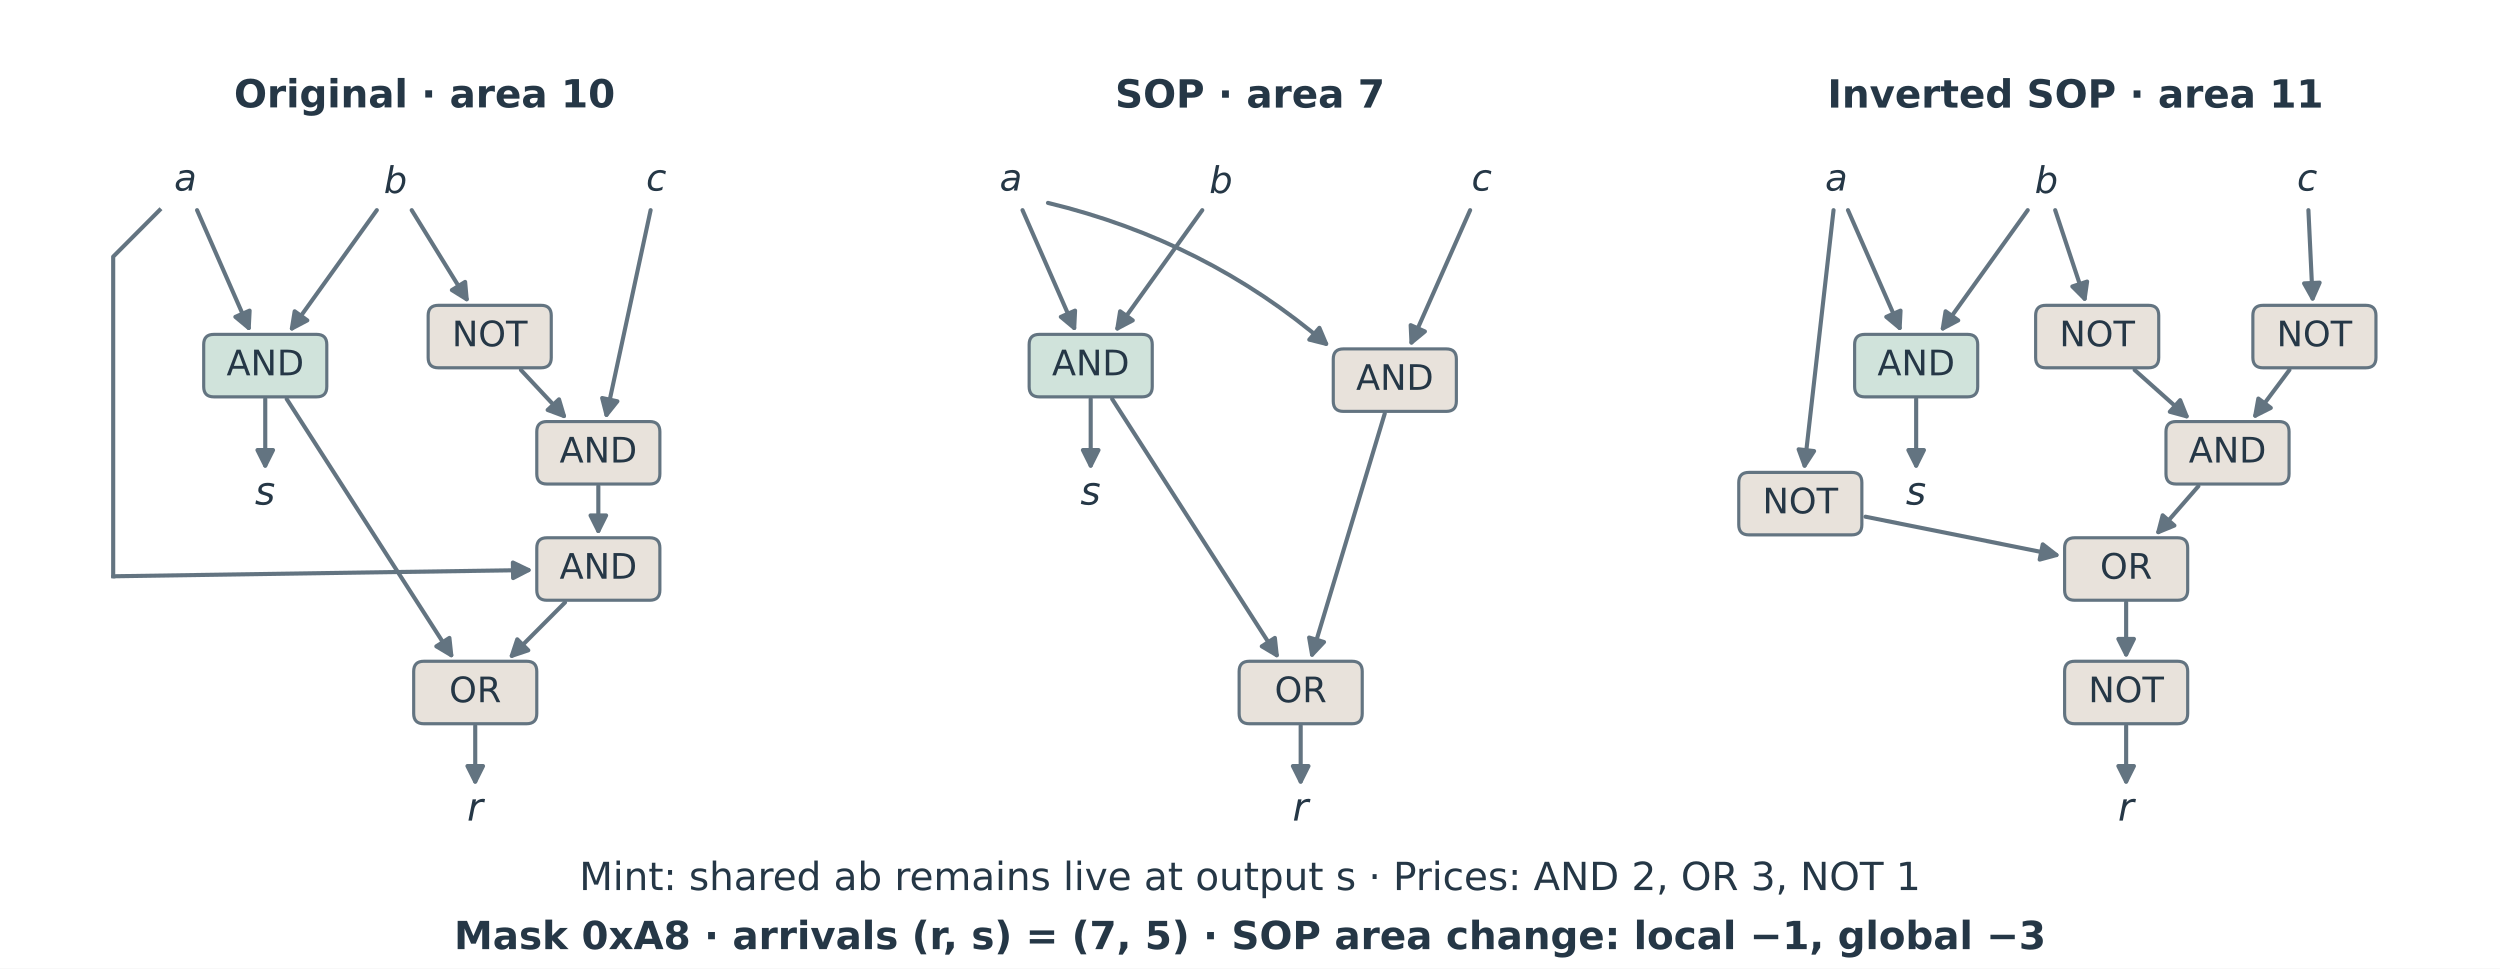
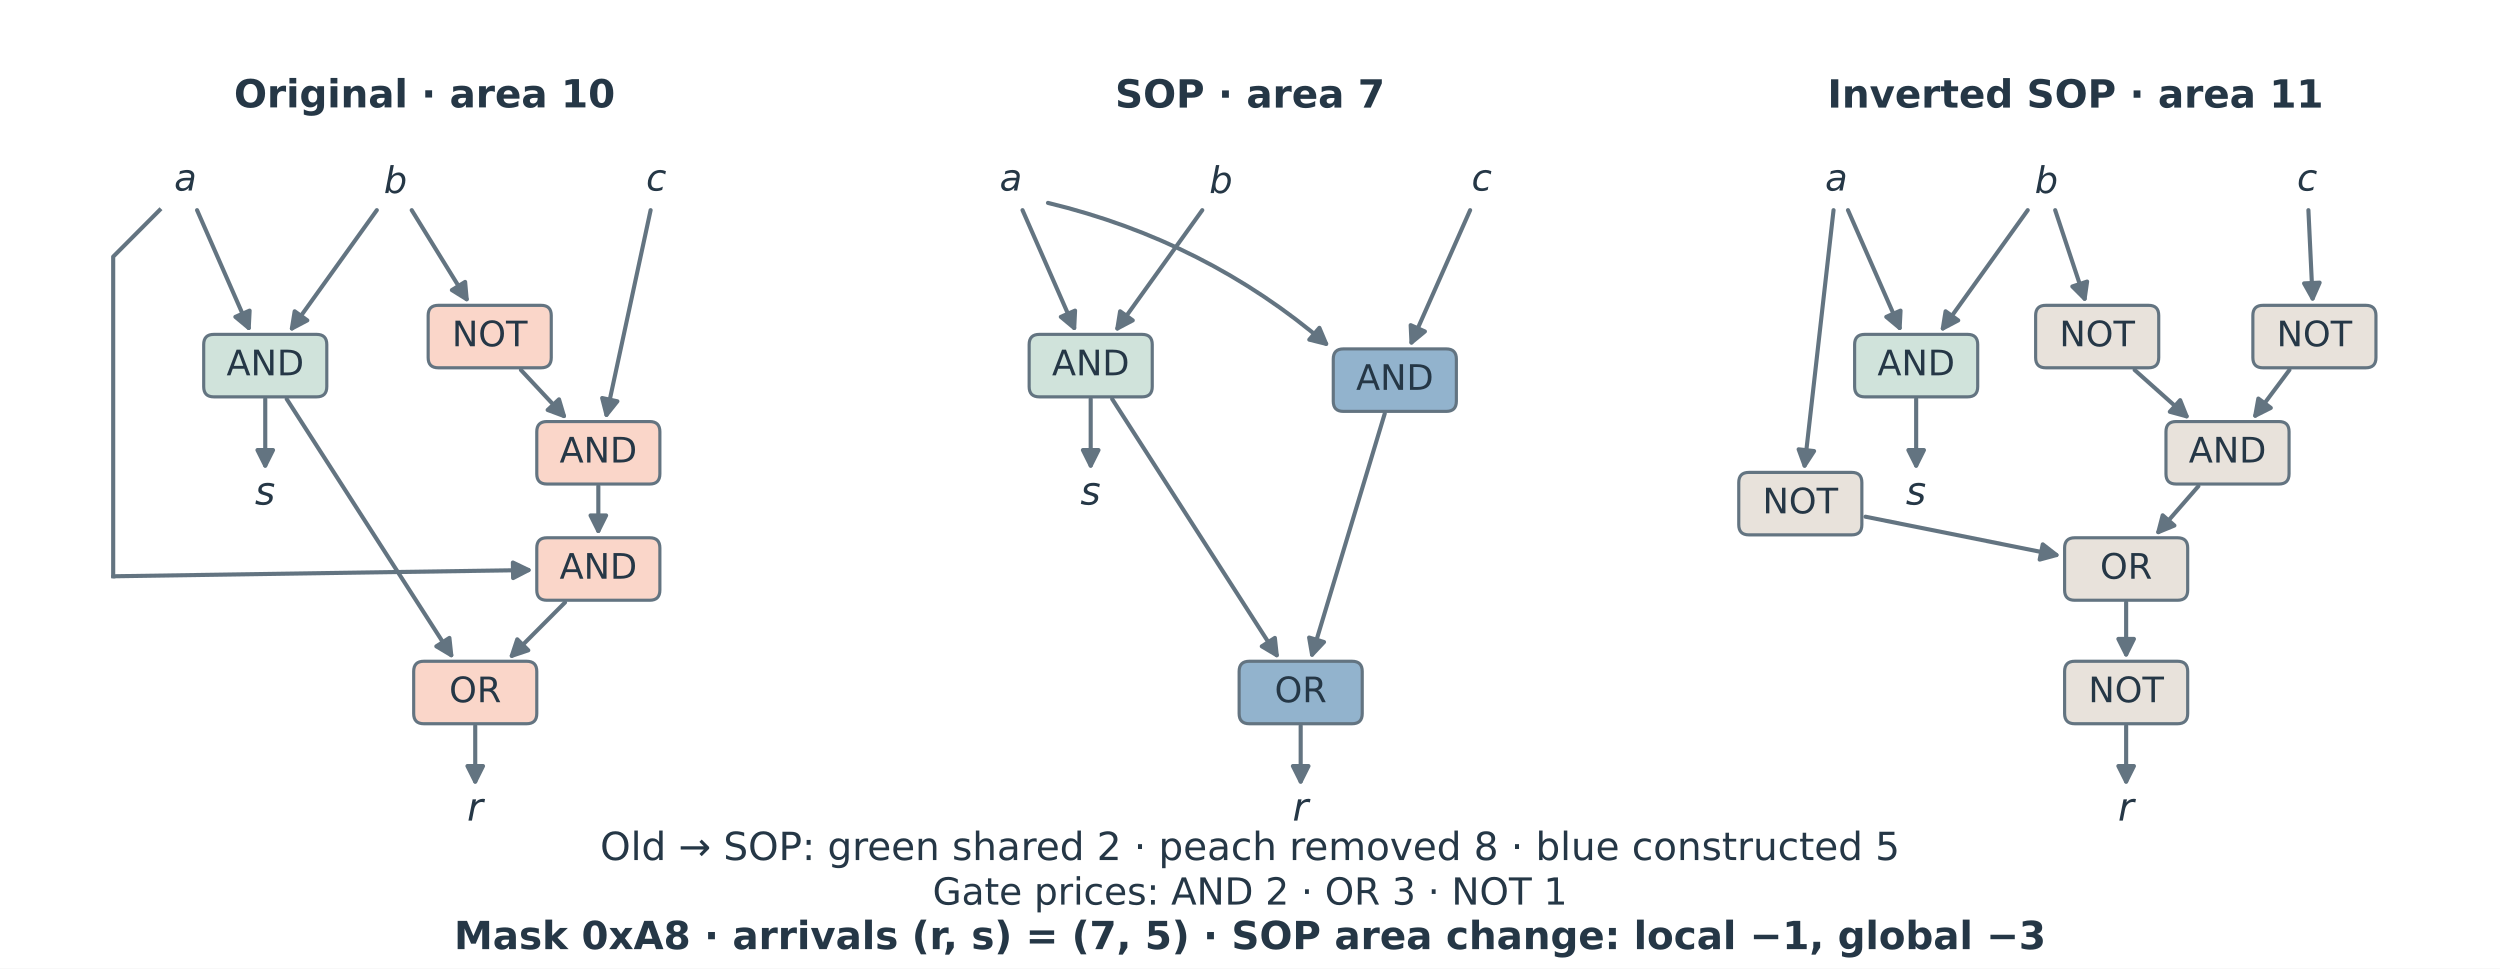
<svg xmlns="http://www.w3.org/2000/svg" width="514.8pt" height="199.44pt" viewBox="0 0 514.8 199.44" version="1.1">
  <defs>
    <style type="text/css">*{stroke-linejoin: round; stroke-linecap: butt}</style>
  </defs>
  <g id="figure_1">
    <g id="patch_1">
      <path d="M 0 199.44  L 514.8 199.44  L 514.8 0  L 0 0  z " style="fill: #ffffff" />
    </g>
    <g id="axes_1">
      <g id="patch_2">
-         <path d="M 40.579 43.278  Q 46.09 55.843 51.219 67.538  " clip-path="url(#pbc55bf4709)" style="fill: none; stroke: #637481; stroke-width: 0.85; stroke-linecap: round" />
-         <path d="M 51.399 63.964  L 51.219 67.538  L 48.469 65.25  z " clip-path="url(#pbc55bf4709)" style="fill: #637481; stroke: #637481; stroke-width: 0.85; stroke-linecap: round" />
+         <path d="M 40.579 43.278  Q 46.09 55.843 51.219 67.538  " clip-path="url(#p886286d2df)" style="fill: none; stroke: #637481; stroke-width: 0.85; stroke-linecap: round" />
+         <path d="M 51.399 63.964  L 51.219 67.538  L 48.469 65.25  z " clip-path="url(#p886286d2df)" style="fill: #637481; stroke: #637481; stroke-width: 0.85; stroke-linecap: round" />
      </g>
      <g id="patch_3">
-         <path d="M 77.593 43.278  Q 68.575 55.843 60.111 67.636  " clip-path="url(#pbc55bf4709)" style="fill: none; stroke: #637481; stroke-width: 0.85; stroke-linecap: round" />
-         <path d="M 63.277 65.969  L 60.111 67.636  L 60.677 64.103  z " clip-path="url(#pbc55bf4709)" style="fill: #637481; stroke: #637481; stroke-width: 0.85; stroke-linecap: round" />
+         <path d="M 77.593 43.278  Q 68.575 55.843 60.111 67.636  " clip-path="url(#p886286d2df)" style="fill: none; stroke: #637481; stroke-width: 0.85; stroke-linecap: round" />
+         <path d="M 63.277 65.969  L 60.111 67.636  L 60.677 64.103  z " clip-path="url(#p886286d2df)" style="fill: #637481; stroke: #637481; stroke-width: 0.85; stroke-linecap: round" />
      </g>
      <g id="patch_4">
-         <path d="M 54.619 82.169  Q 54.619 89.499 54.619 95.878  " clip-path="url(#pbc55bf4709)" style="fill: none; stroke: #637481; stroke-width: 0.85; stroke-linecap: round" />
-         <path d="M 56.219 92.678  L 54.619 95.878  L 53.019 92.678  z " clip-path="url(#pbc55bf4709)" style="fill: #637481; stroke: #637481; stroke-width: 0.85; stroke-linecap: round" />
+         <path d="M 54.619 82.169  Q 54.619 89.499 54.619 95.878  " clip-path="url(#p886286d2df)" style="fill: none; stroke: #637481; stroke-width: 0.85; stroke-linecap: round" />
+         <path d="M 56.219 92.678  L 54.619 95.878  L 53.019 92.678  z " clip-path="url(#p886286d2df)" style="fill: #637481; stroke: #637481; stroke-width: 0.85; stroke-linecap: round" />
      </g>
      <g id="patch_5">
-         <path d="M 84.781 43.278  Q 90.688 52.852 96.096 61.616  " clip-path="url(#pbc55bf4709)" style="fill: none; stroke: #637481; stroke-width: 0.85; stroke-linecap: round" />
-         <path d="M 95.777 58.053  L 96.096 61.616  L 93.054 59.733  z " clip-path="url(#pbc55bf4709)" style="fill: #637481; stroke: #637481; stroke-width: 0.85; stroke-linecap: round" />
+         <path d="M 84.781 43.278  Q 90.688 52.852 96.096 61.616  " clip-path="url(#p886286d2df)" style="fill: none; stroke: #637481; stroke-width: 0.85; stroke-linecap: round" />
+         <path d="M 95.777 58.053  L 96.096 61.616  L 93.054 59.733  z " clip-path="url(#p886286d2df)" style="fill: #637481; stroke: #637481; stroke-width: 0.85; stroke-linecap: round" />
      </g>
      <g id="patch_6">
-         <path d="M 107.271 76.186  Q 112.024 81.272 116.128 85.663  " clip-path="url(#pbc55bf4709)" style="fill: none; stroke: #637481; stroke-width: 0.85; stroke-linecap: round" />
-         <path d="M 115.112 82.233  L 116.128 85.663  L 112.774 84.418  z " clip-path="url(#pbc55bf4709)" style="fill: #637481; stroke: #637481; stroke-width: 0.85; stroke-linecap: round" />
+         <path d="M 107.271 76.186  Q 112.024 81.272 116.128 85.663  " clip-path="url(#p886286d2df)" style="fill: none; stroke: #637481; stroke-width: 0.85; stroke-linecap: round" />
+         <path d="M 115.112 82.233  L 116.128 85.663  L 112.774 84.418  z " clip-path="url(#p886286d2df)" style="fill: #637481; stroke: #637481; stroke-width: 0.85; stroke-linecap: round" />
      </g>
      <g id="patch_7">
-         <path d="M 133.974 43.278  Q 129.332 64.818 124.89 85.429  " clip-path="url(#pbc55bf4709)" style="fill: none; stroke: #637481; stroke-width: 0.85; stroke-linecap: round" />
-         <path d="M 127.128 82.637  L 124.89 85.429  L 124 81.963  z " clip-path="url(#pbc55bf4709)" style="fill: #637481; stroke: #637481; stroke-width: 0.85; stroke-linecap: round" />
+         <path d="M 133.974 43.278  Q 129.332 64.818 124.89 85.429  " clip-path="url(#p886286d2df)" style="fill: none; stroke: #637481; stroke-width: 0.85; stroke-linecap: round" />
+         <path d="M 127.128 82.637  L 124.89 85.429  L 124 81.963  z " clip-path="url(#p886286d2df)" style="fill: #637481; stroke: #637481; stroke-width: 0.85; stroke-linecap: round" />
      </g>
      <g id="patch_8">
-         <path d="M 123.207 100.119  Q 123.207 105.205 123.207 109.34  " clip-path="url(#pbc55bf4709)" style="fill: none; stroke: #637481; stroke-width: 0.85; stroke-linecap: round" />
-         <path d="M 124.807 106.14  L 123.207 109.34  L 121.607 106.14  z " clip-path="url(#pbc55bf4709)" style="fill: #637481; stroke: #637481; stroke-width: 0.85; stroke-linecap: round" />
+         <path d="M 123.207 100.119  Q 123.207 105.205 123.207 109.34  " clip-path="url(#p886286d2df)" style="fill: none; stroke: #637481; stroke-width: 0.85; stroke-linecap: round" />
+         <path d="M 124.807 106.14  L 123.207 109.34  L 121.607 106.14  z " clip-path="url(#p886286d2df)" style="fill: #637481; stroke: #637481; stroke-width: 0.85; stroke-linecap: round" />
      </g>
      <g id="patch_9">
-         <path d="M 23.307 118.667  Q 66.547 118.019 108.837 117.386  " clip-path="url(#pbc55bf4709)" style="fill: none; stroke: #637481; stroke-width: 0.85; stroke-linecap: round" />
-         <path d="M 105.614 115.834  L 108.837 117.386  L 105.661 119.034  z " clip-path="url(#pbc55bf4709)" style="fill: #637481; stroke: #637481; stroke-width: 0.85; stroke-linecap: round" />
+         <path d="M 23.307 118.667  Q 66.547 118.019 108.837 117.386  " clip-path="url(#p886286d2df)" style="fill: none; stroke: #637481; stroke-width: 0.85; stroke-linecap: round" />
+         <path d="M 105.614 115.834  L 108.837 117.386  L 105.661 119.034  z " clip-path="url(#p886286d2df)" style="fill: #637481; stroke: #637481; stroke-width: 0.85; stroke-linecap: round" />
      </g>
      <g id="patch_10">
-         <path d="M 59.039 82.169  Q 76.239 108.944 92.925 134.919  " clip-path="url(#pbc55bf4709)" style="fill: none; stroke: #637481; stroke-width: 0.85; stroke-linecap: round" />
-         <path d="M 92.542 131.362  L 92.925 134.919  L 89.85 133.092  z " clip-path="url(#pbc55bf4709)" style="fill: #637481; stroke: #637481; stroke-width: 0.85; stroke-linecap: round" />
+         <path d="M 59.039 82.169  Q 76.239 108.944 92.925 134.919  " clip-path="url(#p886286d2df)" style="fill: none; stroke: #637481; stroke-width: 0.85; stroke-linecap: round" />
+         <path d="M 92.542 131.362  L 92.925 134.919  L 89.85 133.092  z " clip-path="url(#p886286d2df)" style="fill: #637481; stroke: #637481; stroke-width: 0.85; stroke-linecap: round" />
      </g>
      <g id="patch_11">
-         <path d="M 116.348 124.052  Q 110.533 129.885 105.389 135.046  " clip-path="url(#pbc55bf4709)" style="fill: none; stroke: #637481; stroke-width: 0.85; stroke-linecap: round" />
-         <path d="M 108.781 133.909  L 105.389 135.046  L 106.515 131.65  z " clip-path="url(#pbc55bf4709)" style="fill: #637481; stroke: #637481; stroke-width: 0.85; stroke-linecap: round" />
+         <path d="M 116.348 124.052  Q 110.533 129.885 105.389 135.046  " clip-path="url(#p886286d2df)" style="fill: none; stroke: #637481; stroke-width: 0.85; stroke-linecap: round" />
+         <path d="M 108.781 133.909  L 105.389 135.046  L 106.515 131.65  z " clip-path="url(#p886286d2df)" style="fill: #637481; stroke: #637481; stroke-width: 0.85; stroke-linecap: round" />
      </g>
      <g id="patch_12">
-         <path d="M 97.859 149.48  Q 97.859 155.688 97.859 160.945  " clip-path="url(#pbc55bf4709)" style="fill: none; stroke: #637481; stroke-width: 0.85; stroke-linecap: round" />
-         <path d="M 99.459 157.745  L 97.859 160.945  L 96.259 157.745  z " clip-path="url(#pbc55bf4709)" style="fill: #637481; stroke: #637481; stroke-width: 0.85; stroke-linecap: round" />
+         <path d="M 97.859 149.48  Q 97.859 155.688 97.859 160.945  " clip-path="url(#p886286d2df)" style="fill: none; stroke: #637481; stroke-width: 0.85; stroke-linecap: round" />
+         <path d="M 99.459 157.745  L 97.859 160.945  L 96.259 157.745  z " clip-path="url(#p886286d2df)" style="fill: #637481; stroke: #637481; stroke-width: 0.85; stroke-linecap: round" />
      </g>
      <g id="patch_13">
-         <path d="M 44.033 81.721  L 65.205 81.721  Q 67.293 81.721 67.293 79.626  L 67.293 70.951  Q 67.293 68.857 65.205 68.857  L 44.033 68.857  Q 41.945 68.857 41.945 70.951  L 41.945 79.626  Q 41.945 81.721 44.033 81.721  z " clip-path="url(#pbc55bf4709)" style="fill: #d0e3db; stroke: #637481; stroke-width: 0.65; stroke-linejoin: miter" />
+         <path d="M 44.033 81.721  L 65.205 81.721  Q 67.293 81.721 67.293 79.626  L 67.293 70.951  Q 67.293 68.857 65.205 68.857  L 44.033 68.857  Q 41.945 68.857 41.945 70.951  L 41.945 79.626  Q 41.945 81.721 44.033 81.721  z " clip-path="url(#p886286d2df)" style="fill: #d0e3db; stroke: #637481; stroke-width: 0.65; stroke-linejoin: miter" />
      </g>
      <g id="patch_14">
-         <path d="M 90.255 75.737  L 111.428 75.737  Q 113.515 75.737 113.515 73.643  L 113.515 64.968  Q 113.515 62.873 111.428 62.873  L 90.255 62.873  Q 88.167 62.873 88.167 64.968  L 88.167 73.643  Q 88.167 75.737 90.255 75.737  z " clip-path="url(#pbc55bf4709)" style="fill: #e8e2db; stroke: #637481; stroke-width: 0.65; stroke-linejoin: miter" />
+         <path d="M 90.255 75.737  L 111.428 75.737  Q 113.515 75.737 113.515 73.643  L 113.515 64.968  Q 113.515 62.873 111.428 62.873  L 90.255 62.873  Q 88.167 62.873 88.167 64.968  L 88.167 73.643  Q 88.167 75.737 90.255 75.737  z " clip-path="url(#p886286d2df)" style="fill: #fad6c9; stroke: #637481; stroke-width: 0.65; stroke-linejoin: miter" />
      </g>
      <g id="patch_15">
-         <path d="M 112.62 99.67  L 133.793 99.67  Q 135.881 99.67 135.881 97.576  L 135.881 88.9  Q 135.881 86.806 133.793 86.806  L 112.62 86.806  Q 110.533 86.806 110.533 88.9  L 110.533 97.576  Q 110.533 99.67 112.62 99.67  z " clip-path="url(#pbc55bf4709)" style="fill: #e8e2db; stroke: #637481; stroke-width: 0.65; stroke-linejoin: miter" />
+         <path d="M 112.62 99.67  L 133.793 99.67  Q 135.881 99.67 135.881 97.576  L 135.881 88.9  Q 135.881 86.806 133.793 86.806  L 112.62 86.806  Q 110.533 86.806 110.533 88.9  L 110.533 97.576  Q 110.533 99.67 112.62 99.67  z " clip-path="url(#p886286d2df)" style="fill: #fad6c9; stroke: #637481; stroke-width: 0.65; stroke-linejoin: miter" />
      </g>
      <g id="patch_16">
-         <path d="M 112.62 123.603  L 133.793 123.603  Q 135.881 123.603 135.881 121.509  L 135.881 112.833  Q 135.881 110.739 133.793 110.739  L 112.62 110.739  Q 110.533 110.739 110.533 112.833  L 110.533 121.509  Q 110.533 123.603 112.62 123.603  z " clip-path="url(#pbc55bf4709)" style="fill: #e8e2db; stroke: #637481; stroke-width: 0.65; stroke-linejoin: miter" />
+         <path d="M 112.62 123.603  L 133.793 123.603  Q 135.881 123.603 135.881 121.509  L 135.881 112.833  Q 135.881 110.739 133.793 110.739  L 112.62 110.739  Q 110.533 110.739 110.533 112.833  L 110.533 121.509  Q 110.533 123.603 112.62 123.603  z " clip-path="url(#p886286d2df)" style="fill: #fad6c9; stroke: #637481; stroke-width: 0.65; stroke-linejoin: miter" />
      </g>
      <g id="patch_17">
-         <path d="M 87.273 149.032  L 108.445 149.032  Q 110.533 149.032 110.533 146.937  L 110.533 138.262  Q 110.533 136.168 108.445 136.168  L 87.273 136.168  Q 85.185 136.168 85.185 138.262  L 85.185 146.937  Q 85.185 149.032 87.273 149.032  z " clip-path="url(#pbc55bf4709)" style="fill: #e8e2db; stroke: #637481; stroke-width: 0.65; stroke-linejoin: miter" />
+         <path d="M 87.273 149.032  L 108.445 149.032  Q 110.533 149.032 110.533 146.937  L 110.533 138.262  Q 110.533 136.168 108.445 136.168  L 87.273 136.168  Q 85.185 136.168 85.185 138.262  L 85.185 146.937  Q 85.185 149.032 87.273 149.032  z " clip-path="url(#p886286d2df)" style="fill: #fad6c9; stroke: #637481; stroke-width: 0.65; stroke-linejoin: miter" />
      </g>
      <g id="line2d_1">
-         <path d="M 32.85 43.278  L 23.307 52.852  L 23.307 118.667  " clip-path="url(#pbc55bf4709)" style="fill: none; stroke: #637481; stroke-width: 0.85; stroke-linecap: square" />
+         <path d="M 32.85 43.278  L 23.307 52.852  L 23.307 118.667  " clip-path="url(#p886286d2df)" style="fill: none; stroke: #637481; stroke-width: 0.85; stroke-linecap: square" />
      </g>
      <g id="text_1">
        <text style="font-weight: 700; font-size: 8px; font-family: 'DejaVu Sans'; text-anchor: middle; fill: #253746" x="87.422" y="22.12" transform="rotate(-0 87.42183 22.12025)">Original · area 10</text>
      </g>
      <g id="text_2">
        <g style="fill: #253746" transform="translate(35.86162 39.99072)">
          <text>
            <tspan x="0" y="-0.75" style="font-style: oblique; font-size: 7.6px; font-family: 'DejaVu Sans'; fill: #253746">a</tspan>
          </text>
        </g>
      </g>
      <g id="text_3">
        <g style="fill: #253746" transform="translate(79.02568 39.99072)">
          <text>
            <tspan x="0" y="-0.234" style="font-style: oblique; font-size: 7.6px; font-family: 'DejaVu Sans'; fill: #253746">b</tspan>
          </text>
        </g>
      </g>
      <g id="text_4">
        <g style="fill: #253746" transform="translate(133.045 39.99072)">
          <text>
            <tspan x="0" y="-0.75" style="font-style: oblique; font-size: 7.6px; font-family: 'DejaVu Sans'; fill: #253746">c</tspan>
          </text>
        </g>
      </g>
      <g id="text_5">
        <text style="font-size: 7.25px; font-family: 'DejaVu Sans'; text-anchor: middle; fill: #253746" x="54.619" y="77.289" transform="rotate(-0 54.61902 77.28915)">AND</text>
      </g>
      <g id="text_6">
        <text style="font-size: 7.25px; font-family: 'DejaVu Sans'; text-anchor: middle; fill: #253746" x="100.841" y="71.306" transform="rotate(-0 100.8412 71.30595)">NOT</text>
      </g>
      <g id="text_7">
        <text style="font-size: 7.25px; font-family: 'DejaVu Sans'; text-anchor: middle; fill: #253746" x="123.207" y="95.239" transform="rotate(-0 123.2067 95.23875)">AND</text>
      </g>
      <g id="text_8">
        <text style="font-size: 7.25px; font-family: 'DejaVu Sans'; text-anchor: middle; fill: #253746" x="123.207" y="119.172" transform="rotate(-0 123.2067 119.1715)">AND</text>
      </g>
      <g id="text_9">
        <text style="font-size: 7.25px; font-family: 'DejaVu Sans'; text-anchor: middle; fill: #253746" x="97.859" y="144.6" transform="rotate(-0 97.85908 144.6001)">OR</text>
      </g>
      <g id="text_10">
        <g style="fill: #253746" transform="translate(52.49902 104.4205)">
          <text>
            <tspan x="0" y="-0.516" style="font-style: oblique; font-size: 8px; font-family: 'DejaVu Sans'; fill: #253746">s</tspan>
          </text>
        </g>
      </g>
      <g id="text_11">
        <g style="fill: #253746" transform="translate(96.17909 169.4878)">
          <text>
            <tspan x="0" y="-0.516" style="font-style: oblique; font-size: 8px; font-family: 'DejaVu Sans'; fill: #253746">r</tspan>
          </text>
        </g>
      </g>
    </g>
    <g id="axes_2">
      <g id="patch_18">
-         <path d="M 210.558 43.278  Q 216.068 55.843 221.198 67.538  " clip-path="url(#p7d5297cf47)" style="fill: none; stroke: #637481; stroke-width: 0.85; stroke-linecap: round" />
-         <path d="M 221.378 63.964  L 221.198 67.538  L 218.447 65.25  z " clip-path="url(#p7d5297cf47)" style="fill: #637481; stroke: #637481; stroke-width: 0.85; stroke-linecap: round" />
+         <path d="M 210.558 43.278  Q 216.068 55.843 221.198 67.538  " clip-path="url(#p93347c9e0e)" style="fill: none; stroke: #637481; stroke-width: 0.85; stroke-linecap: round" />
+         <path d="M 221.378 63.964  L 221.198 67.538  L 218.447 65.25  z " clip-path="url(#p93347c9e0e)" style="fill: #637481; stroke: #637481; stroke-width: 0.85; stroke-linecap: round" />
      </g>
      <g id="patch_19">
-         <path d="M 247.571 43.278  Q 238.553 55.843 230.09 67.636  " clip-path="url(#p7d5297cf47)" style="fill: none; stroke: #637481; stroke-width: 0.85; stroke-linecap: round" />
-         <path d="M 233.255 65.969  L 230.09 67.636  L 230.656 64.103  z " clip-path="url(#p7d5297cf47)" style="fill: #637481; stroke: #637481; stroke-width: 0.85; stroke-linecap: round" />
+         <path d="M 247.571 43.278  Q 238.553 55.843 230.09 67.636  " clip-path="url(#p93347c9e0e)" style="fill: none; stroke: #637481; stroke-width: 0.85; stroke-linecap: round" />
+         <path d="M 233.255 65.969  L 230.09 67.636  L 230.656 64.103  z " clip-path="url(#p93347c9e0e)" style="fill: #637481; stroke: #637481; stroke-width: 0.85; stroke-linecap: round" />
      </g>
      <g id="patch_20">
-         <path d="M 224.597 82.169  Q 224.597 89.499 224.597 95.878  " clip-path="url(#p7d5297cf47)" style="fill: none; stroke: #637481; stroke-width: 0.85; stroke-linecap: round" />
-         <path d="M 226.197 92.678  L 224.597 95.878  L 222.997 92.678  z " clip-path="url(#p7d5297cf47)" style="fill: #637481; stroke: #637481; stroke-width: 0.85; stroke-linecap: round" />
+         <path d="M 224.597 82.169  Q 224.597 89.499 224.597 95.878  " clip-path="url(#p93347c9e0e)" style="fill: none; stroke: #637481; stroke-width: 0.85; stroke-linecap: round" />
+         <path d="M 226.197 92.678  L 224.597 95.878  L 222.997 92.678  z " clip-path="url(#p93347c9e0e)" style="fill: #637481; stroke: #637481; stroke-width: 0.85; stroke-linecap: round" />
      </g>
      <g id="patch_21">
-         <path d="M 215.8 41.78  Q 248.358 49.641 273.079 70.804  " clip-path="url(#p7d5297cf47)" style="fill: none; stroke: #637481; stroke-width: 0.85; stroke-linecap: round" />
-         <path d="M 271.689 67.508  L 273.079 70.804  L 269.608 69.939  z " clip-path="url(#p7d5297cf47)" style="fill: #637481; stroke: #637481; stroke-width: 0.85; stroke-linecap: round" />
+         <path d="M 215.8 41.78  Q 248.358 49.641 273.079 70.804  " clip-path="url(#p93347c9e0e)" style="fill: none; stroke: #637481; stroke-width: 0.85; stroke-linecap: round" />
+         <path d="M 271.689 67.508  L 273.079 70.804  L 269.608 69.939  z " clip-path="url(#p93347c9e0e)" style="fill: #637481; stroke: #637481; stroke-width: 0.85; stroke-linecap: round" />
      </g>
      <g id="patch_22">
-         <path d="M 302.728 43.278  Q 296.498 57.339 290.654 70.531  " clip-path="url(#p7d5297cf47)" style="fill: none; stroke: #637481; stroke-width: 0.85; stroke-linecap: round" />
-         <path d="M 293.413 68.253  L 290.654 70.531  L 290.487 66.957  z " clip-path="url(#p7d5297cf47)" style="fill: #637481; stroke: #637481; stroke-width: 0.85; stroke-linecap: round" />
+         <path d="M 302.728 43.278  Q 296.498 57.339 290.654 70.531  " clip-path="url(#p93347c9e0e)" style="fill: none; stroke: #637481; stroke-width: 0.85; stroke-linecap: round" />
+         <path d="M 293.413 68.253  L 290.654 70.531  L 290.487 66.957  z " clip-path="url(#p93347c9e0e)" style="fill: #637481; stroke: #637481; stroke-width: 0.85; stroke-linecap: round" />
      </g>
      <g id="patch_23">
-         <path d="M 229.017 82.169  Q 246.217 108.944 262.904 134.919  " clip-path="url(#p7d5297cf47)" style="fill: none; stroke: #637481; stroke-width: 0.85; stroke-linecap: round" />
-         <path d="M 262.52 131.362  L 262.904 134.919  L 259.828 133.092  z " clip-path="url(#p7d5297cf47)" style="fill: #637481; stroke: #637481; stroke-width: 0.85; stroke-linecap: round" />
+         <path d="M 229.017 82.169  Q 246.217 108.944 262.904 134.919  " clip-path="url(#p93347c9e0e)" style="fill: none; stroke: #637481; stroke-width: 0.85; stroke-linecap: round" />
+         <path d="M 262.52 131.362  L 262.904 134.919  L 259.828 133.092  z " clip-path="url(#p93347c9e0e)" style="fill: #637481; stroke: #637481; stroke-width: 0.85; stroke-linecap: round" />
      </g>
      <g id="patch_24">
-         <path d="M 285.147 85.161  Q 277.529 110.44 270.185 134.809  " clip-path="url(#p7d5297cf47)" style="fill: none; stroke: #637481; stroke-width: 0.85; stroke-linecap: round" />
-         <path d="M 272.64 132.207  L 270.185 134.809  L 269.576 131.283  z " clip-path="url(#p7d5297cf47)" style="fill: #637481; stroke: #637481; stroke-width: 0.85; stroke-linecap: round" />
+         <path d="M 285.147 85.161  Q 277.529 110.44 270.185 134.809  " clip-path="url(#p93347c9e0e)" style="fill: none; stroke: #637481; stroke-width: 0.85; stroke-linecap: round" />
+         <path d="M 272.64 132.207  L 270.185 134.809  L 269.576 131.283  z " clip-path="url(#p93347c9e0e)" style="fill: #637481; stroke: #637481; stroke-width: 0.85; stroke-linecap: round" />
      </g>
      <g id="patch_25">
-         <path d="M 267.837 149.48  Q 267.837 155.688 267.837 160.945  " clip-path="url(#p7d5297cf47)" style="fill: none; stroke: #637481; stroke-width: 0.85; stroke-linecap: round" />
-         <path d="M 269.437 157.745  L 267.837 160.945  L 266.237 157.745  z " clip-path="url(#p7d5297cf47)" style="fill: #637481; stroke: #637481; stroke-width: 0.85; stroke-linecap: round" />
+         <path d="M 267.837 149.48  Q 267.837 155.688 267.837 160.945  " clip-path="url(#p93347c9e0e)" style="fill: none; stroke: #637481; stroke-width: 0.85; stroke-linecap: round" />
+         <path d="M 269.437 157.745  L 267.837 160.945  L 266.237 157.745  z " clip-path="url(#p93347c9e0e)" style="fill: #637481; stroke: #637481; stroke-width: 0.85; stroke-linecap: round" />
      </g>
      <g id="patch_26">
-         <path d="M 214.011 81.721  L 235.184 81.721  Q 237.271 81.721 237.271 79.626  L 237.271 70.951  Q 237.271 68.857 235.184 68.857  L 214.011 68.857  Q 211.923 68.857 211.923 70.951  L 211.923 79.626  Q 211.923 81.721 214.011 81.721  z " clip-path="url(#p7d5297cf47)" style="fill: #d0e3db; stroke: #637481; stroke-width: 0.65; stroke-linejoin: miter" />
+         <path d="M 214.011 81.721  L 235.184 81.721  Q 237.271 81.721 237.271 79.626  L 237.271 70.951  Q 237.271 68.857 235.184 68.857  L 214.011 68.857  Q 211.923 68.857 211.923 70.951  L 211.923 79.626  Q 211.923 81.721 214.011 81.721  z " clip-path="url(#p93347c9e0e)" style="fill: #d0e3db; stroke: #637481; stroke-width: 0.65; stroke-linejoin: miter" />
      </g>
      <g id="patch_27">
-         <path d="M 276.634 84.712  L 297.807 84.712  Q 299.895 84.712 299.895 82.618  L 299.895 73.942  Q 299.895 71.848 297.807 71.848  L 276.634 71.848  Q 274.547 71.848 274.547 73.942  L 274.547 82.618  Q 274.547 84.712 276.634 84.712  z " clip-path="url(#p7d5297cf47)" style="fill: #e8e2db; stroke: #637481; stroke-width: 0.65; stroke-linejoin: miter" />
+         <path d="M 276.634 84.712  L 297.807 84.712  Q 299.895 84.712 299.895 82.618  L 299.895 73.942  Q 299.895 71.848 297.807 71.848  L 276.634 71.848  Q 274.547 71.848 274.547 73.942  L 274.547 82.618  Q 274.547 84.712 276.634 84.712  z " clip-path="url(#p93347c9e0e)" style="fill: #92b3cd; stroke: #637481; stroke-width: 0.65; stroke-linejoin: miter" />
      </g>
      <g id="patch_28">
-         <path d="M 257.251 149.032  L 278.424 149.032  Q 280.511 149.032 280.511 146.937  L 280.511 138.262  Q 280.511 136.168 278.424 136.168  L 257.251 136.168  Q 255.163 136.168 255.163 138.262  L 255.163 146.937  Q 255.163 149.032 257.251 149.032  z " clip-path="url(#p7d5297cf47)" style="fill: #e8e2db; stroke: #637481; stroke-width: 0.65; stroke-linejoin: miter" />
+         <path d="M 257.251 149.032  L 278.424 149.032  Q 280.511 149.032 280.511 146.937  L 280.511 138.262  Q 280.511 136.168 278.424 136.168  L 257.251 136.168  Q 255.163 136.168 255.163 138.262  L 255.163 146.937  Q 255.163 149.032 257.251 149.032  z " clip-path="url(#p93347c9e0e)" style="fill: #92b3cd; stroke: #637481; stroke-width: 0.65; stroke-linejoin: miter" />
      </g>
      <g id="text_12">
        <text style="font-weight: 700; font-size: 8px; font-family: 'DejaVu Sans'; text-anchor: middle; fill: #253746" x="257.4" y="22.151" transform="rotate(-0 257.4 22.1515)">SOP · area 7</text>
      </g>
      <g id="text_13">
        <g style="fill: #253746" transform="translate(205.8398 39.99072)">
          <text>
            <tspan x="0" y="-0.75" style="font-style: oblique; font-size: 7.6px; font-family: 'DejaVu Sans'; fill: #253746">a</tspan>
          </text>
        </g>
      </g>
      <g id="text_14">
        <g style="fill: #253746" transform="translate(249.0039 39.99072)">
          <text>
            <tspan x="0" y="-0.234" style="font-style: oblique; font-size: 7.6px; font-family: 'DejaVu Sans'; fill: #253746">b</tspan>
          </text>
        </g>
      </g>
      <g id="text_15">
        <g style="fill: #253746" transform="translate(303.0232 39.99072)">
          <text>
            <tspan x="0" y="-0.75" style="font-style: oblique; font-size: 7.6px; font-family: 'DejaVu Sans'; fill: #253746">c</tspan>
          </text>
        </g>
      </g>
      <g id="text_16">
        <text style="font-size: 7.25px; font-family: 'DejaVu Sans'; text-anchor: middle; fill: #253746" x="224.597" y="77.289" transform="rotate(-0 224.5972 77.28915)">AND</text>
      </g>
      <g id="text_17">
        <text style="font-size: 7.25px; font-family: 'DejaVu Sans'; text-anchor: middle; fill: #253746" x="287.221" y="80.281" transform="rotate(-0 287.2207 80.28075)">AND</text>
      </g>
      <g id="text_18">
        <text style="font-size: 7.25px; font-family: 'DejaVu Sans'; text-anchor: middle; fill: #253746" x="267.837" y="144.6" transform="rotate(-0 267.8373 144.6001)">OR</text>
      </g>
      <g id="text_19">
        <g style="fill: #253746" transform="translate(222.4772 104.4205)">
          <text>
            <tspan x="0" y="-0.516" style="font-style: oblique; font-size: 8px; font-family: 'DejaVu Sans'; fill: #253746">s</tspan>
          </text>
        </g>
      </g>
      <g id="text_20">
        <g style="fill: #253746" transform="translate(266.1573 169.4878)">
          <text>
            <tspan x="0" y="-0.516" style="font-style: oblique; font-size: 8px; font-family: 'DejaVu Sans'; fill: #253746">r</tspan>
          </text>
        </g>
      </g>
    </g>
    <g id="axes_3">
      <g id="patch_29">
-         <path d="M 380.536 43.278  Q 386.047 55.843 391.176 67.538  " clip-path="url(#p1ccb0dbdc9)" style="fill: none; stroke: #637481; stroke-width: 0.85; stroke-linecap: round" />
-         <path d="M 391.356 63.964  L 391.176 67.538  L 388.425 65.25  z " clip-path="url(#p1ccb0dbdc9)" style="fill: #637481; stroke: #637481; stroke-width: 0.85; stroke-linecap: round" />
+         <path d="M 380.536 43.278  Q 386.047 55.843 391.176 67.538  " clip-path="url(#pf020b6a051)" style="fill: none; stroke: #637481; stroke-width: 0.85; stroke-linecap: round" />
+         <path d="M 391.356 63.964  L 391.176 67.538  L 388.425 65.25  z " clip-path="url(#pf020b6a051)" style="fill: #637481; stroke: #637481; stroke-width: 0.85; stroke-linecap: round" />
      </g>
      <g id="patch_30">
-         <path d="M 417.549 43.278  Q 408.531 55.843 400.068 67.636  " clip-path="url(#p1ccb0dbdc9)" style="fill: none; stroke: #637481; stroke-width: 0.85; stroke-linecap: round" />
-         <path d="M 403.234 65.969  L 400.068 67.636  L 400.634 64.103  z " clip-path="url(#p1ccb0dbdc9)" style="fill: #637481; stroke: #637481; stroke-width: 0.85; stroke-linecap: round" />
+         <path d="M 417.549 43.278  Q 408.531 55.843 400.068 67.636  " clip-path="url(#pf020b6a051)" style="fill: none; stroke: #637481; stroke-width: 0.85; stroke-linecap: round" />
+         <path d="M 403.234 65.969  L 400.068 67.636  L 400.634 64.103  z " clip-path="url(#pf020b6a051)" style="fill: #637481; stroke: #637481; stroke-width: 0.85; stroke-linecap: round" />
      </g>
      <g id="patch_31">
-         <path d="M 394.575 82.169  Q 394.575 89.499 394.575 95.878  " clip-path="url(#p1ccb0dbdc9)" style="fill: none; stroke: #637481; stroke-width: 0.85; stroke-linecap: round" />
-         <path d="M 396.175 92.678  L 394.575 95.878  L 392.975 92.678  z " clip-path="url(#p1ccb0dbdc9)" style="fill: #637481; stroke: #637481; stroke-width: 0.85; stroke-linecap: round" />
+         <path d="M 394.575 82.169  Q 394.575 89.499 394.575 95.878  " clip-path="url(#pf020b6a051)" style="fill: none; stroke: #637481; stroke-width: 0.85; stroke-linecap: round" />
+         <path d="M 396.175 92.678  L 394.575 95.878  L 392.975 92.678  z " clip-path="url(#pf020b6a051)" style="fill: #637481; stroke: #637481; stroke-width: 0.85; stroke-linecap: round" />
      </g>
      <g id="patch_32">
-         <path d="M 377.564 43.278  Q 374.531 70.053 371.605 95.884  " clip-path="url(#p1ccb0dbdc9)" style="fill: none; stroke: #637481; stroke-width: 0.85; stroke-linecap: round" />
-         <path d="M 373.555 92.884  L 371.605 95.884  L 370.375 92.524  z " clip-path="url(#p1ccb0dbdc9)" style="fill: #637481; stroke: #637481; stroke-width: 0.85; stroke-linecap: round" />
+         <path d="M 377.564 43.278  Q 374.531 70.053 371.605 95.884  " clip-path="url(#pf020b6a051)" style="fill: none; stroke: #637481; stroke-width: 0.85; stroke-linecap: round" />
+         <path d="M 373.555 92.884  L 371.605 95.884  L 370.375 92.524  z " clip-path="url(#pf020b6a051)" style="fill: #637481; stroke: #637481; stroke-width: 0.85; stroke-linecap: round" />
      </g>
      <g id="patch_33">
-         <path d="M 423.203 43.278  Q 426.384 52.852 429.265 61.523  " clip-path="url(#p1ccb0dbdc9)" style="fill: none; stroke: #637481; stroke-width: 0.85; stroke-linecap: round" />
-         <path d="M 429.775 57.982  L 429.265 61.523  L 426.738 58.991  z " clip-path="url(#p1ccb0dbdc9)" style="fill: #637481; stroke: #637481; stroke-width: 0.85; stroke-linecap: round" />
+         <path d="M 423.203 43.278  Q 426.384 52.852 429.265 61.523  " clip-path="url(#pf020b6a051)" style="fill: none; stroke: #637481; stroke-width: 0.85; stroke-linecap: round" />
+         <path d="M 429.775 57.982  L 429.265 61.523  L 426.738 58.991  z " clip-path="url(#pf020b6a051)" style="fill: #637481; stroke: #637481; stroke-width: 0.85; stroke-linecap: round" />
      </g>
      <g id="patch_34">
-         <path d="M 475.347 43.278  Q 475.801 52.852 476.211 61.475  " clip-path="url(#p1ccb0dbdc9)" style="fill: none; stroke: #637481; stroke-width: 0.85; stroke-linecap: round" />
-         <path d="M 477.657 58.203  L 476.211 61.475  L 474.461 58.355  z " clip-path="url(#p1ccb0dbdc9)" style="fill: #637481; stroke: #637481; stroke-width: 0.85; stroke-linecap: round" />
+         <path d="M 475.347 43.278  Q 475.801 52.852 476.211 61.475  " clip-path="url(#pf020b6a051)" style="fill: none; stroke: #637481; stroke-width: 0.85; stroke-linecap: round" />
+         <path d="M 477.657 58.203  L 476.211 61.475  L 474.461 58.355  z " clip-path="url(#pf020b6a051)" style="fill: #637481; stroke: #637481; stroke-width: 0.85; stroke-linecap: round" />
      </g>
      <g id="patch_35">
-         <path d="M 439.567 76.186  Q 445.271 81.272 450.265 85.725  " clip-path="url(#p1ccb0dbdc9)" style="fill: none; stroke: #637481; stroke-width: 0.85; stroke-linecap: round" />
-         <path d="M 448.941 82.401  L 450.265 85.725  L 446.811 84.789  z " clip-path="url(#p1ccb0dbdc9)" style="fill: #637481; stroke: #637481; stroke-width: 0.85; stroke-linecap: round" />
+         <path d="M 439.567 76.186  Q 445.271 81.272 450.265 85.725  " clip-path="url(#pf020b6a051)" style="fill: none; stroke: #637481; stroke-width: 0.85; stroke-linecap: round" />
+         <path d="M 448.941 82.401  L 450.265 85.725  L 446.811 84.789  z " clip-path="url(#pf020b6a051)" style="fill: #637481; stroke: #637481; stroke-width: 0.85; stroke-linecap: round" />
      </g>
      <g id="patch_36">
-         <path d="M 471.438 76.186  Q 467.636 81.272 464.403 85.596  " clip-path="url(#p1ccb0dbdc9)" style="fill: none; stroke: #637481; stroke-width: 0.85; stroke-linecap: round" />
-         <path d="M 467.601 83.991  L 464.403 85.596  L 465.038 82.075  z " clip-path="url(#p1ccb0dbdc9)" style="fill: #637481; stroke: #637481; stroke-width: 0.85; stroke-linecap: round" />
+         <path d="M 471.438 76.186  Q 467.636 81.272 464.403 85.596  " clip-path="url(#pf020b6a051)" style="fill: none; stroke: #637481; stroke-width: 0.85; stroke-linecap: round" />
+         <path d="M 467.601 83.991  L 464.403 85.596  L 465.038 82.075  z " clip-path="url(#pf020b6a051)" style="fill: #637481; stroke: #637481; stroke-width: 0.85; stroke-linecap: round" />
      </g>
      <g id="patch_37">
-         <path d="M 384.138 106.401  Q 404.267 110.44 423.464 114.292  " clip-path="url(#p1ccb0dbdc9)" style="fill: none; stroke: #637481; stroke-width: 0.85; stroke-linecap: round" />
-         <path d="M 420.642 112.093  L 423.464 114.292  L 420.012 115.231  z " clip-path="url(#p1ccb0dbdc9)" style="fill: #637481; stroke: #637481; stroke-width: 0.85; stroke-linecap: round" />
+         <path d="M 384.138 106.401  Q 404.267 110.44 423.464 114.292  " clip-path="url(#pf020b6a051)" style="fill: none; stroke: #637481; stroke-width: 0.85; stroke-linecap: round" />
+         <path d="M 420.642 112.093  L 423.464 114.292  L 420.012 115.231  z " clip-path="url(#pf020b6a051)" style="fill: #637481; stroke: #637481; stroke-width: 0.85; stroke-linecap: round" />
      </g>
      <g id="patch_38">
-         <path d="M 452.689 100.119  Q 448.253 105.205 444.442 109.574  " clip-path="url(#p1ccb0dbdc9)" style="fill: none; stroke: #637481; stroke-width: 0.85; stroke-linecap: round" />
-         <path d="M 447.751 108.214  L 444.442 109.574  L 445.339 106.111  z " clip-path="url(#p1ccb0dbdc9)" style="fill: #637481; stroke: #637481; stroke-width: 0.85; stroke-linecap: round" />
+         <path d="M 452.689 100.119  Q 448.253 105.205 444.442 109.574  " clip-path="url(#pf020b6a051)" style="fill: none; stroke: #637481; stroke-width: 0.85; stroke-linecap: round" />
+         <path d="M 447.751 108.214  L 444.442 109.574  L 445.339 106.111  z " clip-path="url(#pf020b6a051)" style="fill: #637481; stroke: #637481; stroke-width: 0.85; stroke-linecap: round" />
      </g>
      <g id="patch_39">
-         <path d="M 437.815 124.052  Q 437.815 129.885 437.815 134.769  " clip-path="url(#p1ccb0dbdc9)" style="fill: none; stroke: #637481; stroke-width: 0.85; stroke-linecap: round" />
-         <path d="M 439.415 131.569  L 437.815 134.769  L 436.215 131.569  z " clip-path="url(#p1ccb0dbdc9)" style="fill: #637481; stroke: #637481; stroke-width: 0.85; stroke-linecap: round" />
+         <path d="M 437.815 124.052  Q 437.815 129.885 437.815 134.769  " clip-path="url(#pf020b6a051)" style="fill: none; stroke: #637481; stroke-width: 0.85; stroke-linecap: round" />
+         <path d="M 439.415 131.569  L 437.815 134.769  L 436.215 131.569  z " clip-path="url(#pf020b6a051)" style="fill: #637481; stroke: #637481; stroke-width: 0.85; stroke-linecap: round" />
      </g>
      <g id="patch_40">
-         <path d="M 437.815 149.48  Q 437.815 155.688 437.815 160.945  " clip-path="url(#p1ccb0dbdc9)" style="fill: none; stroke: #637481; stroke-width: 0.85; stroke-linecap: round" />
-         <path d="M 439.415 157.745  L 437.815 160.945  L 436.215 157.745  z " clip-path="url(#p1ccb0dbdc9)" style="fill: #637481; stroke: #637481; stroke-width: 0.85; stroke-linecap: round" />
+         <path d="M 437.815 149.48  Q 437.815 155.688 437.815 160.945  " clip-path="url(#pf020b6a051)" style="fill: none; stroke: #637481; stroke-width: 0.85; stroke-linecap: round" />
+         <path d="M 439.415 157.745  L 437.815 160.945  L 436.215 157.745  z " clip-path="url(#pf020b6a051)" style="fill: #637481; stroke: #637481; stroke-width: 0.85; stroke-linecap: round" />
      </g>
      <g id="patch_41">
-         <path d="M 383.989 81.721  L 405.162 81.721  Q 407.249 81.721 407.249 79.626  L 407.249 70.951  Q 407.249 68.857 405.162 68.857  L 383.989 68.857  Q 381.902 68.857 381.902 70.951  L 381.902 79.626  Q 381.902 81.721 383.989 81.721  z " clip-path="url(#p1ccb0dbdc9)" style="fill: #d0e3db; stroke: #637481; stroke-width: 0.65; stroke-linejoin: miter" />
+         <path d="M 383.989 81.721  L 405.162 81.721  Q 407.249 81.721 407.249 79.626  L 407.249 70.951  Q 407.249 68.857 405.162 68.857  L 383.989 68.857  Q 381.902 68.857 381.902 70.951  L 381.902 79.626  Q 381.902 81.721 383.989 81.721  z " clip-path="url(#pf020b6a051)" style="fill: #d0e3db; stroke: #637481; stroke-width: 0.65; stroke-linejoin: miter" />
      </g>
      <g id="patch_42">
-         <path d="M 360.132 110.141  L 381.305 110.141  Q 383.393 110.141 383.393 108.047  L 383.393 99.371  Q 383.393 97.277 381.305 97.277  L 360.132 97.277  Q 358.045 97.277 358.045 99.371  L 358.045 108.047  Q 358.045 110.141 360.132 110.141  z " clip-path="url(#p1ccb0dbdc9)" style="fill: #e8e2db; stroke: #637481; stroke-width: 0.65; stroke-linejoin: miter" />
+         <path d="M 360.132 110.141  L 381.305 110.141  Q 383.393 110.141 383.393 108.047  L 383.393 99.371  Q 383.393 97.277 381.305 97.277  L 360.132 97.277  Q 358.045 97.277 358.045 99.371  L 358.045 108.047  Q 358.045 110.141 360.132 110.141  z " clip-path="url(#pf020b6a051)" style="fill: #e8e2db; stroke: #637481; stroke-width: 0.65; stroke-linejoin: miter" />
      </g>
      <g id="patch_43">
-         <path d="M 421.265 75.737  L 442.438 75.737  Q 444.525 75.737 444.525 73.643  L 444.525 64.968  Q 444.525 62.873 442.438 62.873  L 421.265 62.873  Q 419.177 62.873 419.177 64.968  L 419.177 73.643  Q 419.177 75.737 421.265 75.737  z " clip-path="url(#p1ccb0dbdc9)" style="fill: #e8e2db; stroke: #637481; stroke-width: 0.65; stroke-linejoin: miter" />
+         <path d="M 421.265 75.737  L 442.438 75.737  Q 444.525 75.737 444.525 73.643  L 444.525 64.968  Q 444.525 62.873 442.438 62.873  L 421.265 62.873  Q 419.177 62.873 419.177 64.968  L 419.177 73.643  Q 419.177 75.737 421.265 75.737  z " clip-path="url(#pf020b6a051)" style="fill: #e8e2db; stroke: #637481; stroke-width: 0.65; stroke-linejoin: miter" />
      </g>
      <g id="patch_44">
-         <path d="M 465.996 75.737  L 487.169 75.737  Q 489.256 75.737 489.256 73.643  L 489.256 64.968  Q 489.256 62.873 487.169 62.873  L 465.996 62.873  Q 463.909 62.873 463.909 64.968  L 463.909 73.643  Q 463.909 75.737 465.996 75.737  z " clip-path="url(#p1ccb0dbdc9)" style="fill: #e8e2db; stroke: #637481; stroke-width: 0.65; stroke-linejoin: miter" />
+         <path d="M 465.996 75.737  L 487.169 75.737  Q 489.256 75.737 489.256 73.643  L 489.256 64.968  Q 489.256 62.873 487.169 62.873  L 465.996 62.873  Q 463.909 62.873 463.909 64.968  L 463.909 73.643  Q 463.909 75.737 465.996 75.737  z " clip-path="url(#pf020b6a051)" style="fill: #e8e2db; stroke: #637481; stroke-width: 0.65; stroke-linejoin: miter" />
      </g>
      <g id="patch_45">
-         <path d="M 448.104 99.67  L 469.276 99.67  Q 471.364 99.67 471.364 97.576  L 471.364 88.9  Q 471.364 86.806 469.276 86.806  L 448.104 86.806  Q 446.016 86.806 446.016 88.9  L 446.016 97.576  Q 446.016 99.67 448.104 99.67  z " clip-path="url(#p1ccb0dbdc9)" style="fill: #e8e2db; stroke: #637481; stroke-width: 0.65; stroke-linejoin: miter" />
+         <path d="M 448.104 99.67  L 469.276 99.67  Q 471.364 99.67 471.364 97.576  L 471.364 88.9  Q 471.364 86.806 469.276 86.806  L 448.104 86.806  Q 446.016 86.806 446.016 88.9  L 446.016 97.576  Q 446.016 99.67 448.104 99.67  z " clip-path="url(#pf020b6a051)" style="fill: #e8e2db; stroke: #637481; stroke-width: 0.65; stroke-linejoin: miter" />
      </g>
      <g id="patch_46">
-         <path d="M 427.229 123.603  L 448.402 123.603  Q 450.489 123.603 450.489 121.509  L 450.489 112.833  Q 450.489 110.739 448.402 110.739  L 427.229 110.739  Q 425.142 110.739 425.142 112.833  L 425.142 121.509  Q 425.142 123.603 427.229 123.603  z " clip-path="url(#p1ccb0dbdc9)" style="fill: #e8e2db; stroke: #637481; stroke-width: 0.65; stroke-linejoin: miter" />
+         <path d="M 427.229 123.603  L 448.402 123.603  Q 450.489 123.603 450.489 121.509  L 450.489 112.833  Q 450.489 110.739 448.402 110.739  L 427.229 110.739  Q 425.142 110.739 425.142 112.833  L 425.142 121.509  Q 425.142 123.603 427.229 123.603  z " clip-path="url(#pf020b6a051)" style="fill: #e8e2db; stroke: #637481; stroke-width: 0.65; stroke-linejoin: miter" />
      </g>
      <g id="patch_47">
-         <path d="M 427.229 149.032  L 448.402 149.032  Q 450.489 149.032 450.489 146.937  L 450.489 138.262  Q 450.489 136.168 448.402 136.168  L 427.229 136.168  Q 425.142 136.168 425.142 138.262  L 425.142 146.937  Q 425.142 149.032 427.229 149.032  z " clip-path="url(#p1ccb0dbdc9)" style="fill: #e8e2db; stroke: #637481; stroke-width: 0.65; stroke-linejoin: miter" />
+         <path d="M 427.229 149.032  L 448.402 149.032  Q 450.489 149.032 450.489 146.937  L 450.489 138.262  Q 450.489 136.168 448.402 136.168  L 427.229 136.168  Q 425.142 136.168 425.142 138.262  L 425.142 146.937  Q 425.142 149.032 427.229 149.032  z " clip-path="url(#pf020b6a051)" style="fill: #e8e2db; stroke: #637481; stroke-width: 0.65; stroke-linejoin: miter" />
      </g>
      <g id="text_21">
        <text style="font-weight: 700; font-size: 8px; font-family: 'DejaVu Sans'; text-anchor: middle; fill: #253746" x="427.378" y="22.151" transform="rotate(-0 427.3782 22.1515)">Inverted SOP · area 11</text>
      </g>
      <g id="text_22">
        <g style="fill: #253746" transform="translate(375.818 39.99072)">
          <text>
            <tspan x="0" y="-0.75" style="font-style: oblique; font-size: 7.6px; font-family: 'DejaVu Sans'; fill: #253746">a</tspan>
          </text>
        </g>
      </g>
      <g id="text_23">
        <g style="fill: #253746" transform="translate(418.982 39.99072)">
          <text>
            <tspan x="0" y="-0.234" style="font-style: oblique; font-size: 7.6px; font-family: 'DejaVu Sans'; fill: #253746">b</tspan>
          </text>
        </g>
      </g>
      <g id="text_24">
        <g style="fill: #253746" transform="translate(473.0013 39.99072)">
          <text>
            <tspan x="0" y="-0.75" style="font-style: oblique; font-size: 7.6px; font-family: 'DejaVu Sans'; fill: #253746">c</tspan>
          </text>
        </g>
      </g>
      <g id="text_25">
        <text style="font-size: 7.25px; font-family: 'DejaVu Sans'; text-anchor: middle; fill: #253746" x="394.575" y="77.289" transform="rotate(-0 394.5754 77.28915)">AND</text>
      </g>
      <g id="text_26">
        <text style="font-size: 7.25px; font-family: 'DejaVu Sans'; text-anchor: middle; fill: #253746" x="370.719" y="105.709" transform="rotate(-0 370.7188 105.7093)">NOT</text>
      </g>
      <g id="text_27">
        <text style="font-size: 7.25px; font-family: 'DejaVu Sans'; text-anchor: middle; fill: #253746" x="431.851" y="71.306" transform="rotate(-0 431.8513 71.30595)">NOT</text>
      </g>
      <g id="text_28">
        <text style="font-size: 7.25px; font-family: 'DejaVu Sans'; text-anchor: middle; fill: #253746" x="476.582" y="71.306" transform="rotate(-0 476.5824 71.30595)">NOT</text>
      </g>
      <g id="text_29">
        <text style="font-size: 7.25px; font-family: 'DejaVu Sans'; text-anchor: middle; fill: #253746" x="458.69" y="95.239" transform="rotate(-0 458.6899 95.23875)">AND</text>
      </g>
      <g id="text_30">
        <text style="font-size: 7.25px; font-family: 'DejaVu Sans'; text-anchor: middle; fill: #253746" x="437.815" y="119.172" transform="rotate(-0 437.8154 119.1715)">OR</text>
      </g>
      <g id="text_31">
        <text style="font-size: 7.25px; font-family: 'DejaVu Sans'; text-anchor: middle; fill: #253746" x="437.815" y="144.6" transform="rotate(-0 437.8154 144.6001)">NOT</text>
      </g>
      <g id="text_32">
        <g style="fill: #253746" transform="translate(392.4554 104.4205)">
          <text>
            <tspan x="0" y="-0.516" style="font-style: oblique; font-size: 8px; font-family: 'DejaVu Sans'; fill: #253746">s</tspan>
          </text>
        </g>
      </g>
      <g id="text_33">
        <g style="fill: #253746" transform="translate(436.1354 169.4878)">
          <text>
            <tspan x="0" y="-0.516" style="font-style: oblique; font-size: 8px; font-family: 'DejaVu Sans'; fill: #253746">r</tspan>
          </text>
        </g>
      </g>
    </g>
    <g id="text_34">
-       <text style="font-size: 8px; font-family: 'DejaVu Sans'; text-anchor: middle; fill: #253746" x="257.4" y="183.285" transform="rotate(-0 257.4 183.2854)">Mint: shared ab remains live at output s · Prices: AND 2, OR 3, NOT 1</text>
+       <text style="font-size: 8px; font-family: 'DejaVu Sans'; text-anchor: middle; fill: #253746" x="257.4" y="177.103" transform="rotate(-0 257.4 177.1027)">Old → SOP: green shared 2 · peach removed 8 · blue constructed 5</text>
    </g>
    <g id="text_35">
+       <text style="font-size: 7.7px; font-family: 'DejaVu Sans'; text-anchor: middle; fill: #253746" x="257.4" y="186.277" transform="rotate(-0 257.4 186.277)">Gate prices: AND 2 · OR 3 · NOT 1</text>
+     </g>
+     <g id="text_36">
      <text style="font-weight: 700; font-size: 8px; font-family: 'DejaVu Sans'; text-anchor: middle; fill: #253746" x="257.4" y="195.451" transform="rotate(-0 257.4 195.4512)">Mask 0xA8 · arrivals (r, s) = (7, 5) · SOP area change: local −1, global −3</text>
    </g>
  </g>
  <defs>
-     <clipPath id="pbc55bf4709">
+     <clipPath id="p886286d2df">
      <rect x="12.87" y="19.944" width="149.104" height="149.58" />
    </clipPath>
-     <clipPath id="p7d5297cf47">
+     <clipPath id="p93347c9e0e">
      <rect x="182.848" y="19.944" width="149.104" height="149.58" />
    </clipPath>
-     <clipPath id="p1ccb0dbdc9">
+     <clipPath id="pf020b6a051">
      <rect x="352.826" y="19.944" width="149.104" height="149.58" />
    </clipPath>
  </defs>
</svg>
